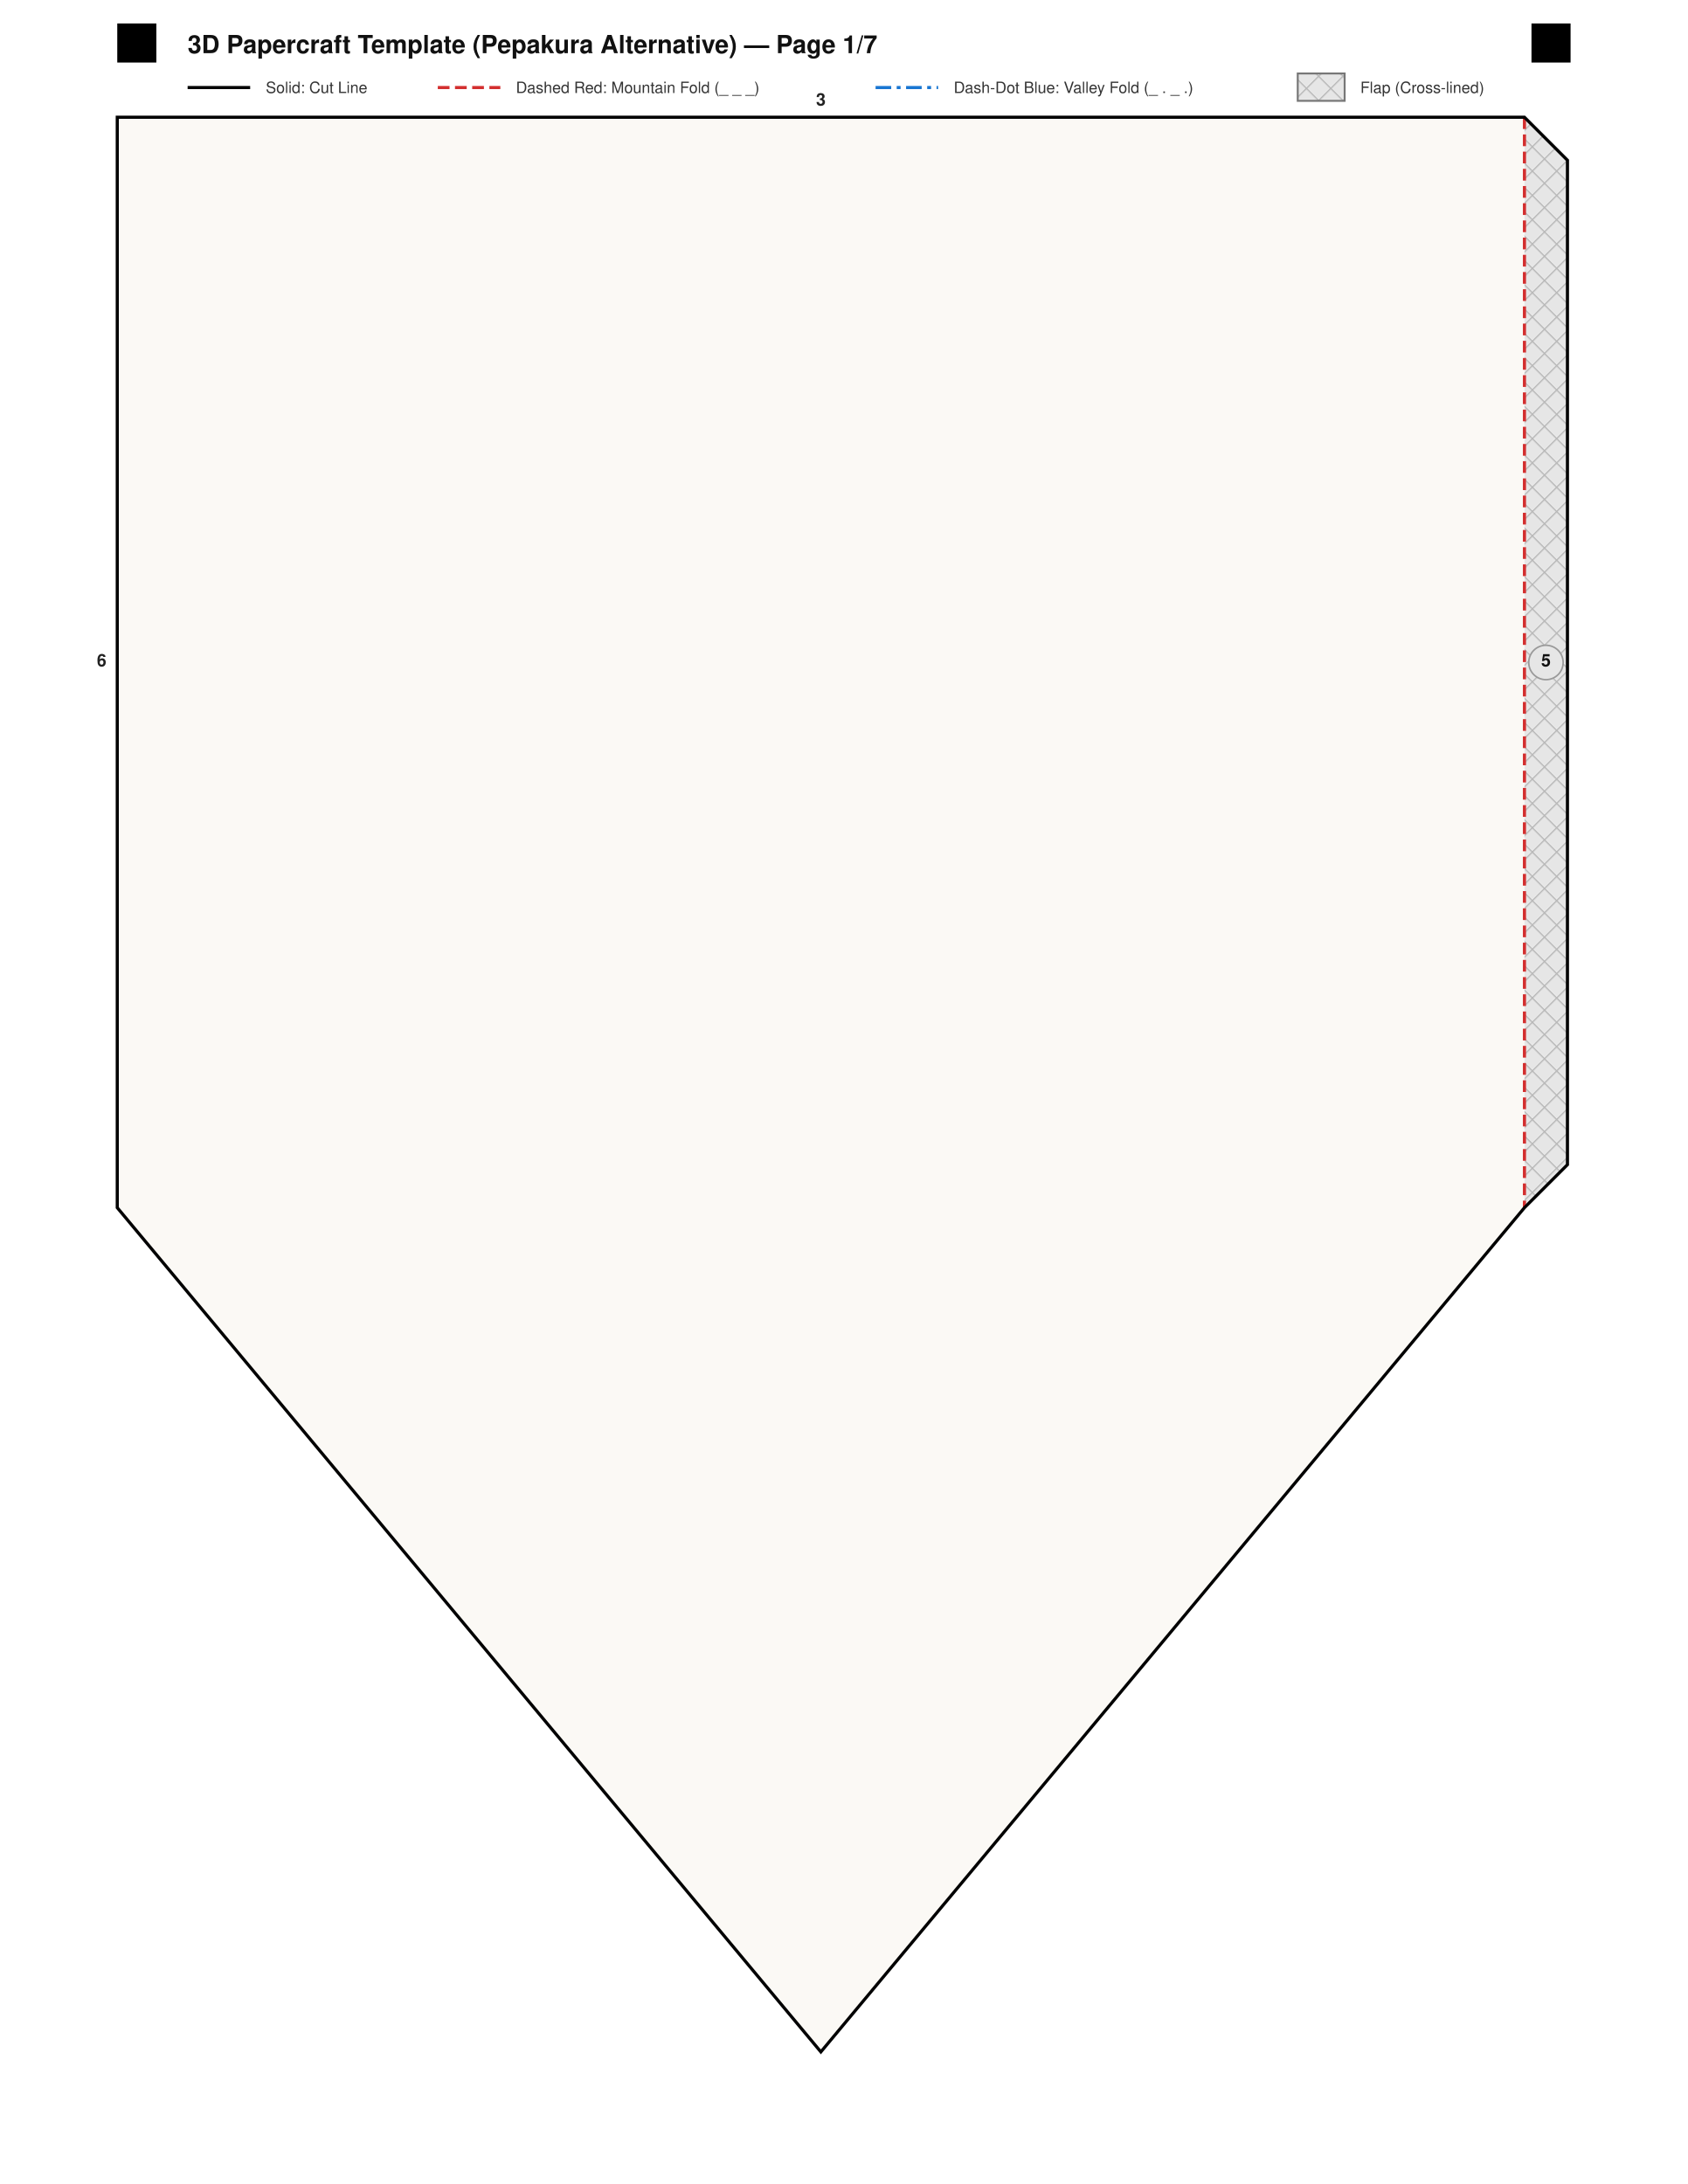
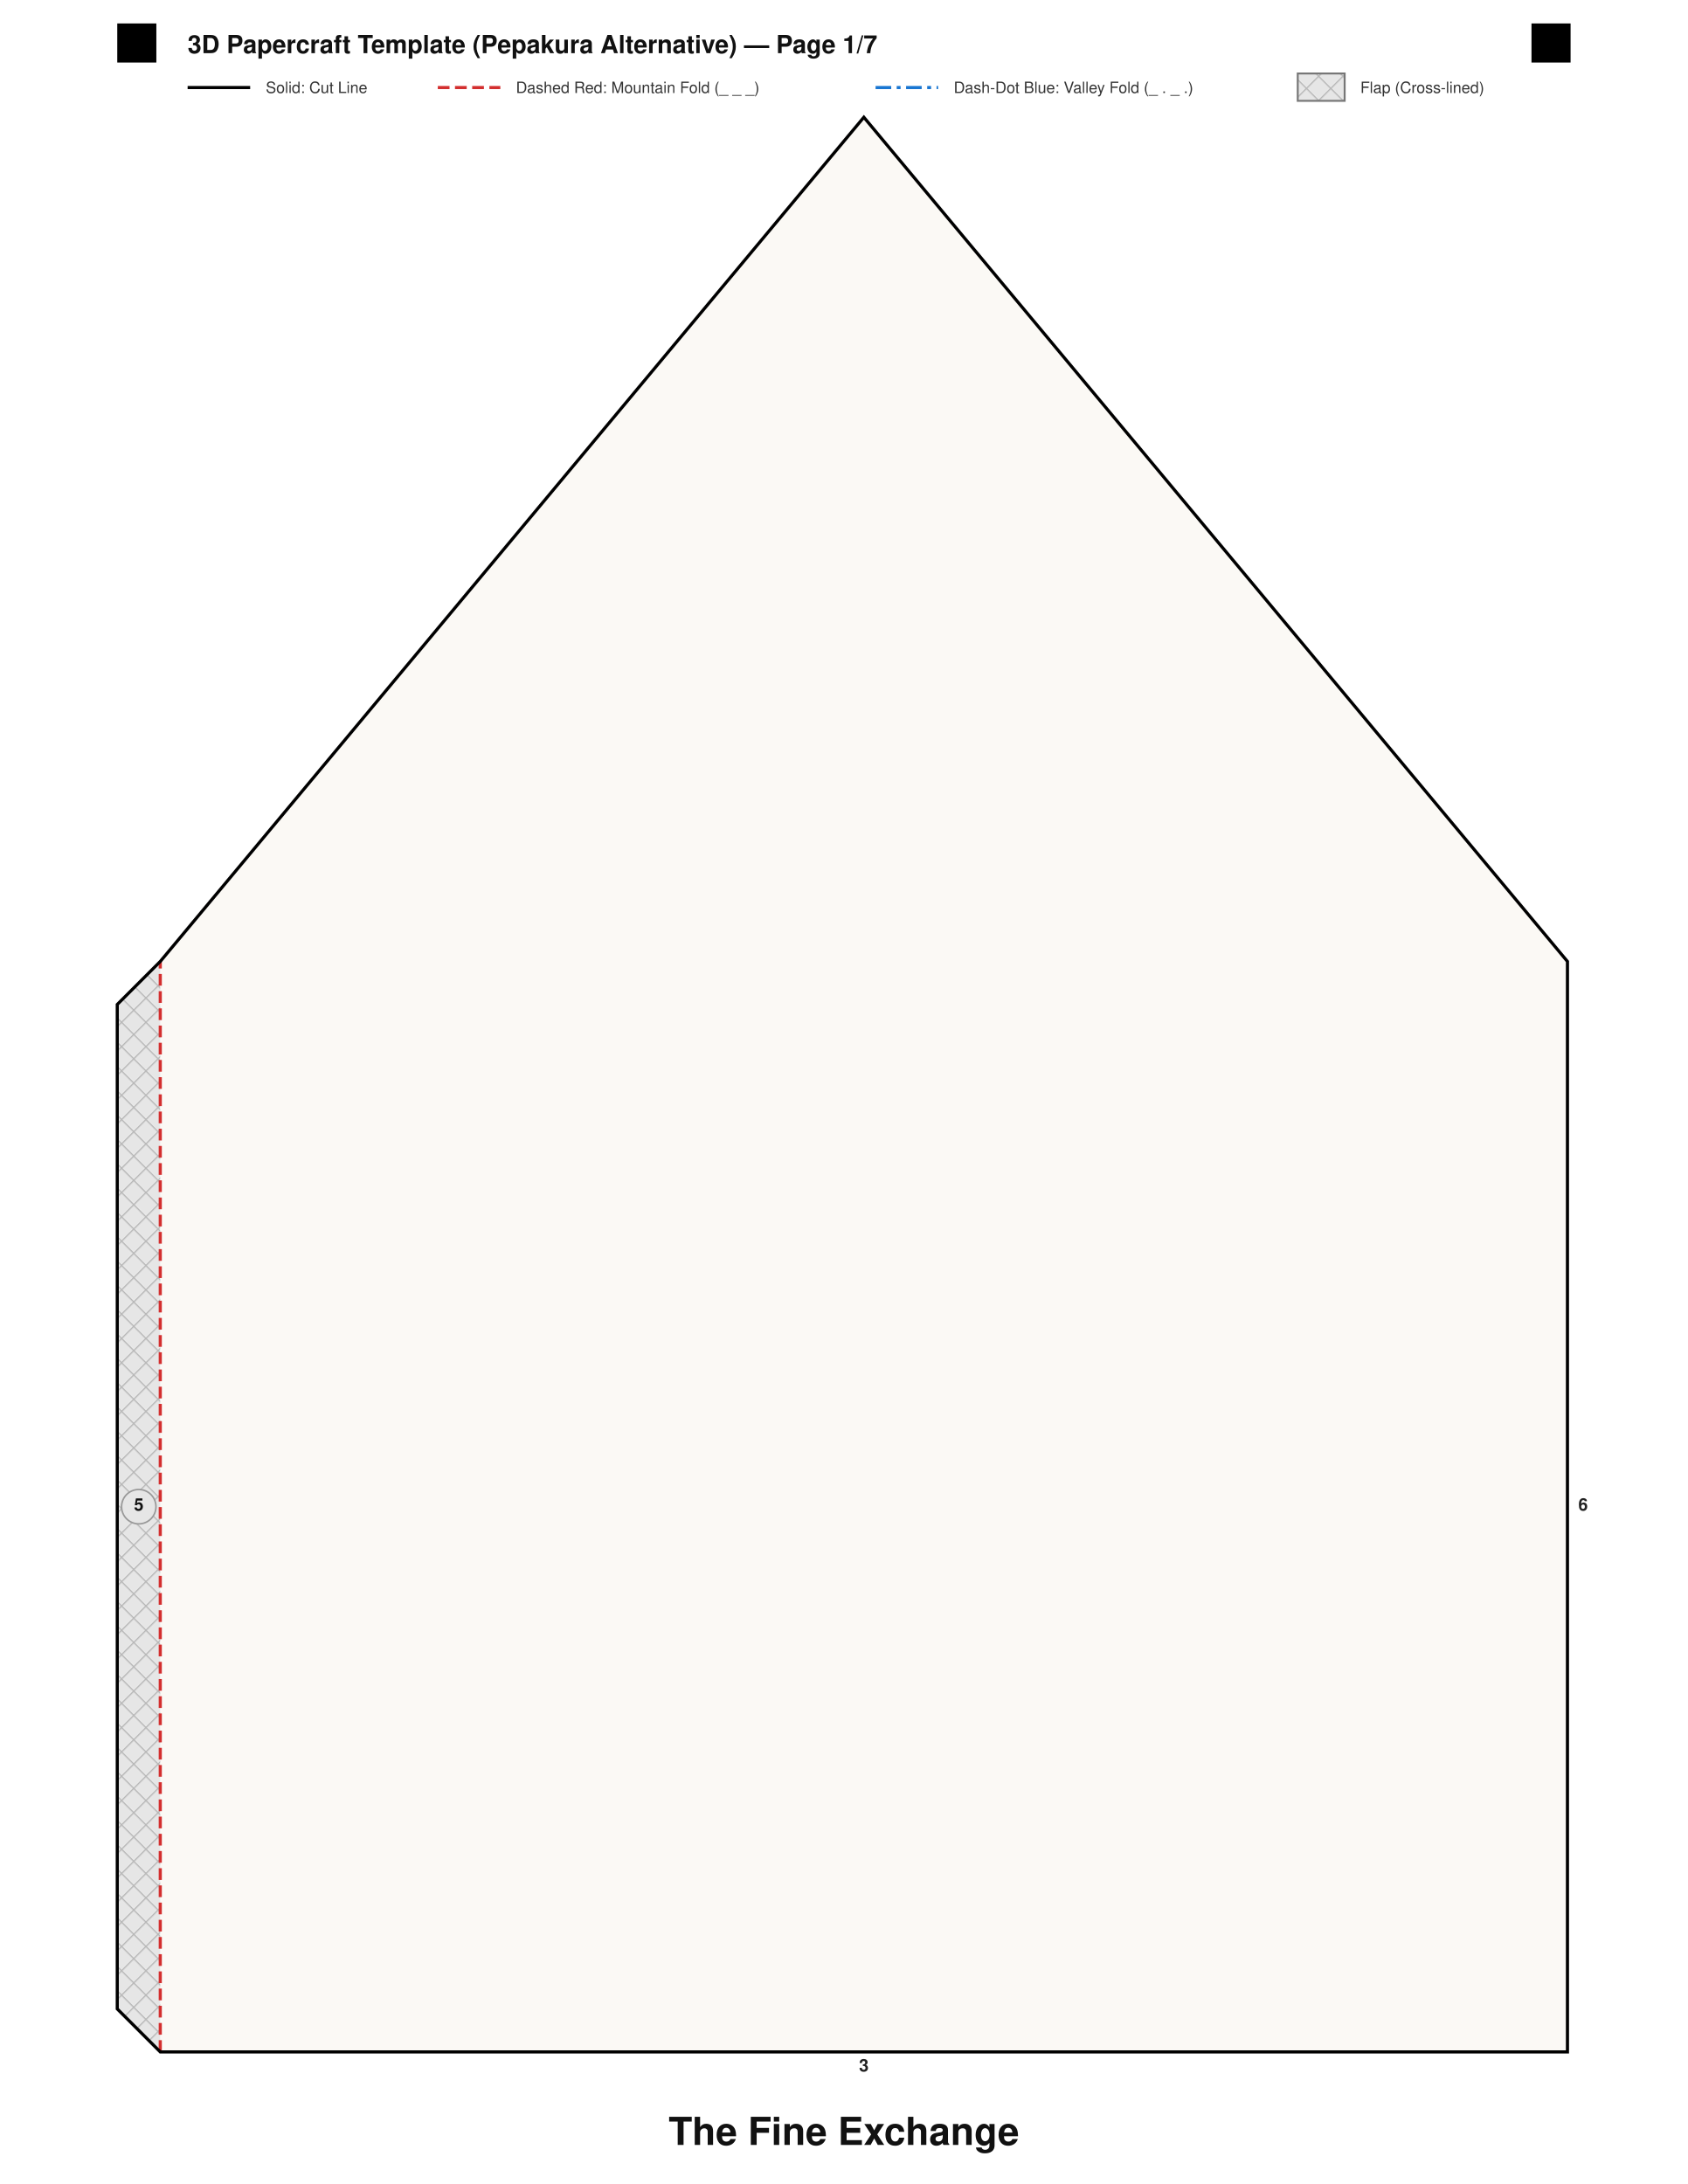
<svg xmlns="http://www.w3.org/2000/svg" width="215.9mm" height="279.4mm" viewBox="0 0 215.9 279.4">
  <defs>
    <pattern id="flap_crosshatch" width="2.2" height="2.2" patternTransform="rotate(45 0 0)" patternUnits="userSpaceOnUse">
      <rect width="2.2" height="2.2" fill="#E6E6E6" />
      <line x1="0" y1="0" x2="0" y2="2.2" stroke="#B8B8B8" stroke-width="0.32" />
      <line x1="0" y1="0" x2="2.2" y2="0" stroke="#B8B8B8" stroke-width="0.32" />
    </pattern>
  </defs>
  <g id="REGISTRATION_MARKS" fill="#000000">
    <rect x="15.0" y="3.0" width="5" height="5" />
    <rect x="195.9" y="3.0" width="5" height="5" />
  </g>
  <text x="24" y="6.8" font-family="Helvetica, Arial, sans-serif" font-weight="bold" font-size="3.2" fill="#111111">3D Papercraft Template (Pepakura Alternative) — Page 1/7</text>
  <g id="LEGEND" transform="translate(24, 11.2)" font-family="Helvetica, Arial, sans-serif" font-size="2.0" fill="#333333">
    <line x1="0" y1="0" x2="8" y2="0" stroke="#000000" stroke-width="0.4" />
    <text x="10" y="0.7">Solid: Cut Line</text>
    <line x1="32" y1="0" x2="40" y2="0" stroke="#D32F2F" stroke-width="0.4" stroke-dasharray="1.5,0.7" />
    <text x="42" y="0.7">Dashed Red: Mountain Fold (_ _ _)</text>
    <line x1="88" y1="0" x2="96" y2="0" stroke="#1976D2" stroke-width="0.4" stroke-dasharray="2.0,0.7,0.5,0.7" />
    <text x="98" y="0.7">Dash-Dot Blue: Valley Fold (_ . _ .)</text>
    <rect x="142" y="-1.8" width="6" height="3.5" fill="url(#flap_crosshatch)" stroke="#777777" stroke-width="0.25" />
    <text x="150" y="0.7">Flap (Cross-lined)</text>
  </g>
  <g id="FACETS" fill="#FBF9F5" stroke="none">
-     <polygon points="15.00,15.00 195.00,15.00 195.00,154.50 105.00,262.50 15.00,154.50" />
+     <polygon points="200.50,262.50 20.50,262.50 20.50,123.00 110.50,15.00 200.50,123.00" />
  </g>
  <g id="GLUE_TABS" fill="url(#flap_crosshatch)" stroke="none">
-     <polygon points="195.00,15.00 200.50,20.50 200.50,149.00 195.00,154.50" />
+     <polygon points="20.50,262.50 15.00,257.00 15.00,128.50 20.50,123.00" />
  </g>
  <g id="FOLD_LINES">
-     <line x1="195.00" y1="15.00" x2="195.00" y2="154.50" stroke="#D32F2F" stroke-width="0.4" stroke-dasharray="1.5,0.7" />
+     <line x1="20.50" y1="262.50" x2="20.50" y2="123.00" stroke="#D32F2F" stroke-width="0.4" stroke-dasharray="1.5,0.7" />
  </g>
  <g id="CUT_LINES" fill="none" stroke="#000000" stroke-width="0.4">
-     <polygon points="15.00,15.00 195.00,15.00 200.50,20.50 200.50,149.00 195.00,154.50 105.00,262.50 15.00,154.50" />
+     <polygon points="200.50,262.50 20.50,262.50 15.00,257.00 15.00,128.50 20.50,123.00 110.50,15.00 200.50,123.00" />
  </g>
  <g id="EDGE_IDS" font-family="Helvetica, Arial, sans-serif" font-size="2.2" font-weight="bold" text-anchor="middle" dominant-baseline="central">
-     <circle cx="197.75" cy="84.75" r="2.2" fill="#E6E6E6" stroke="#999999" stroke-width="0.2" />
-     <text x="197.75" y="84.75" fill="#111111">5</text>
-     <text x="105.00" y="13.00" fill="#222222">3</text>
-     <text x="13.00" y="84.75" fill="#222222">6</text>
+     <circle cx="17.75" cy="192.75" r="2.2" fill="#E6E6E6" stroke="#999999" stroke-width="0.2" />
+     <text x="17.75" y="192.75" fill="#111111">5</text>
+     <text x="110.50" y="264.50" fill="#222222">3</text>
+     <text x="202.50" y="192.75" fill="#222222">6</text>
  </g>
+   <text x="107.95" y="274.40" font-family="Helvetica, Arial, sans-serif" font-weight="bold" font-size="4.94" text-anchor="middle" fill="#111111">The Fine Exchange</text>
</svg>
